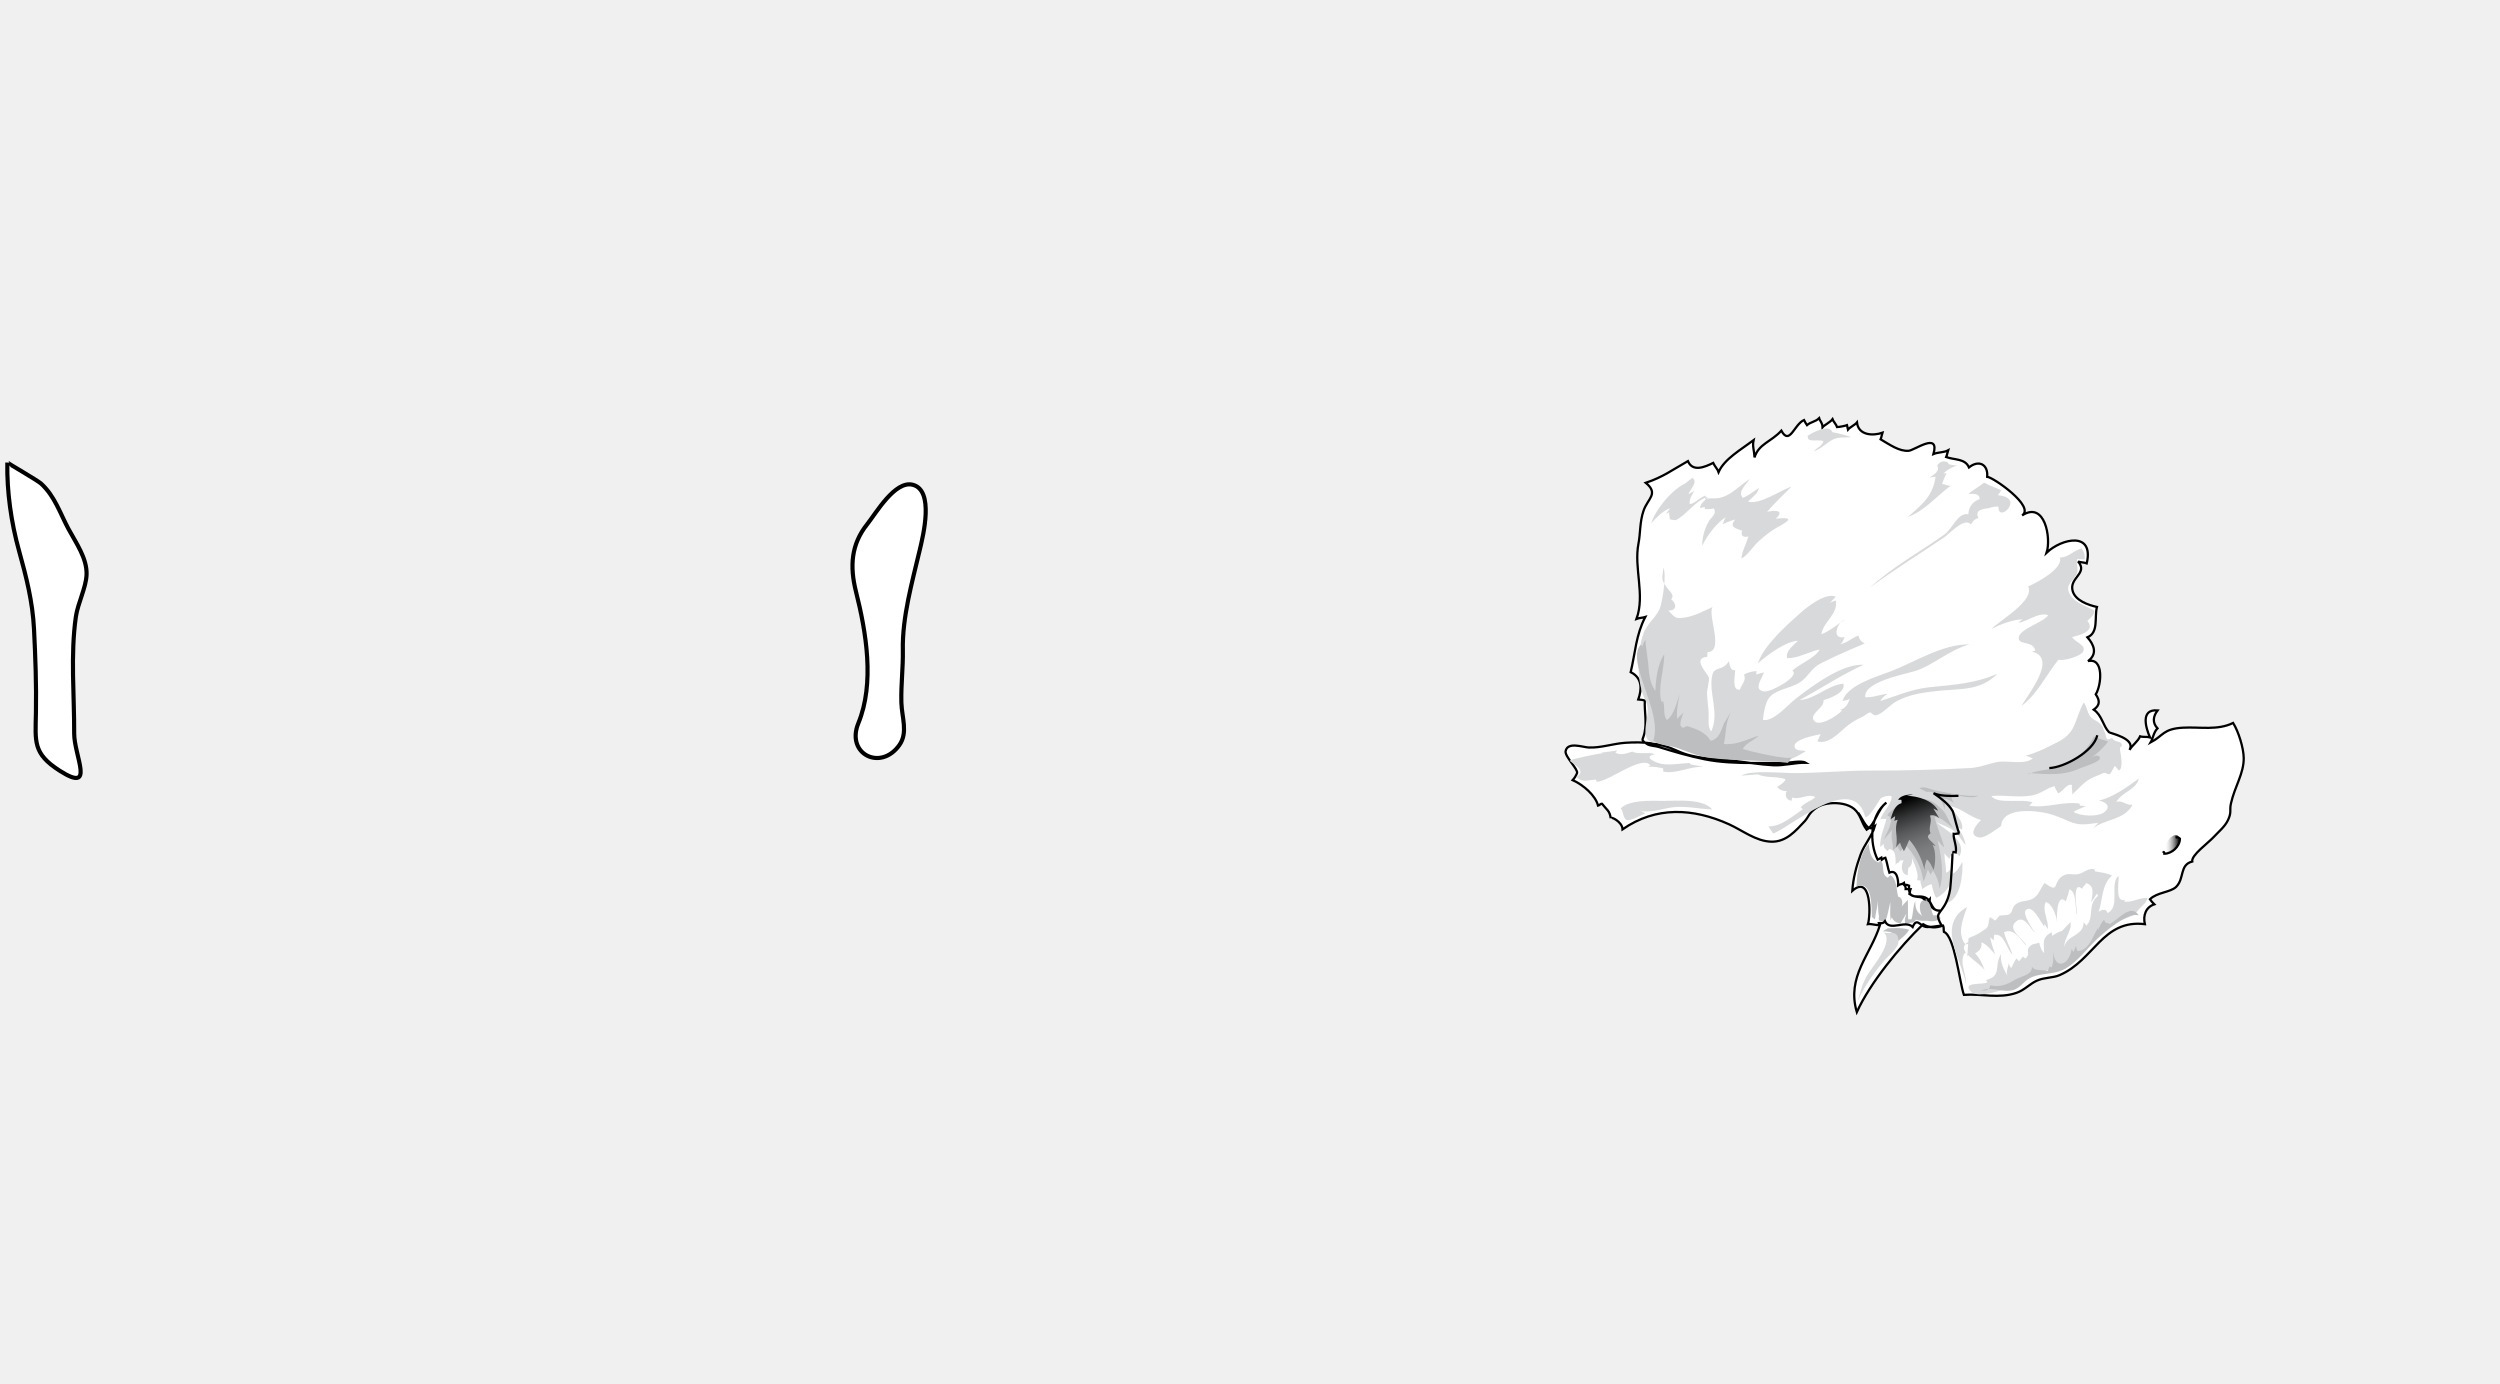
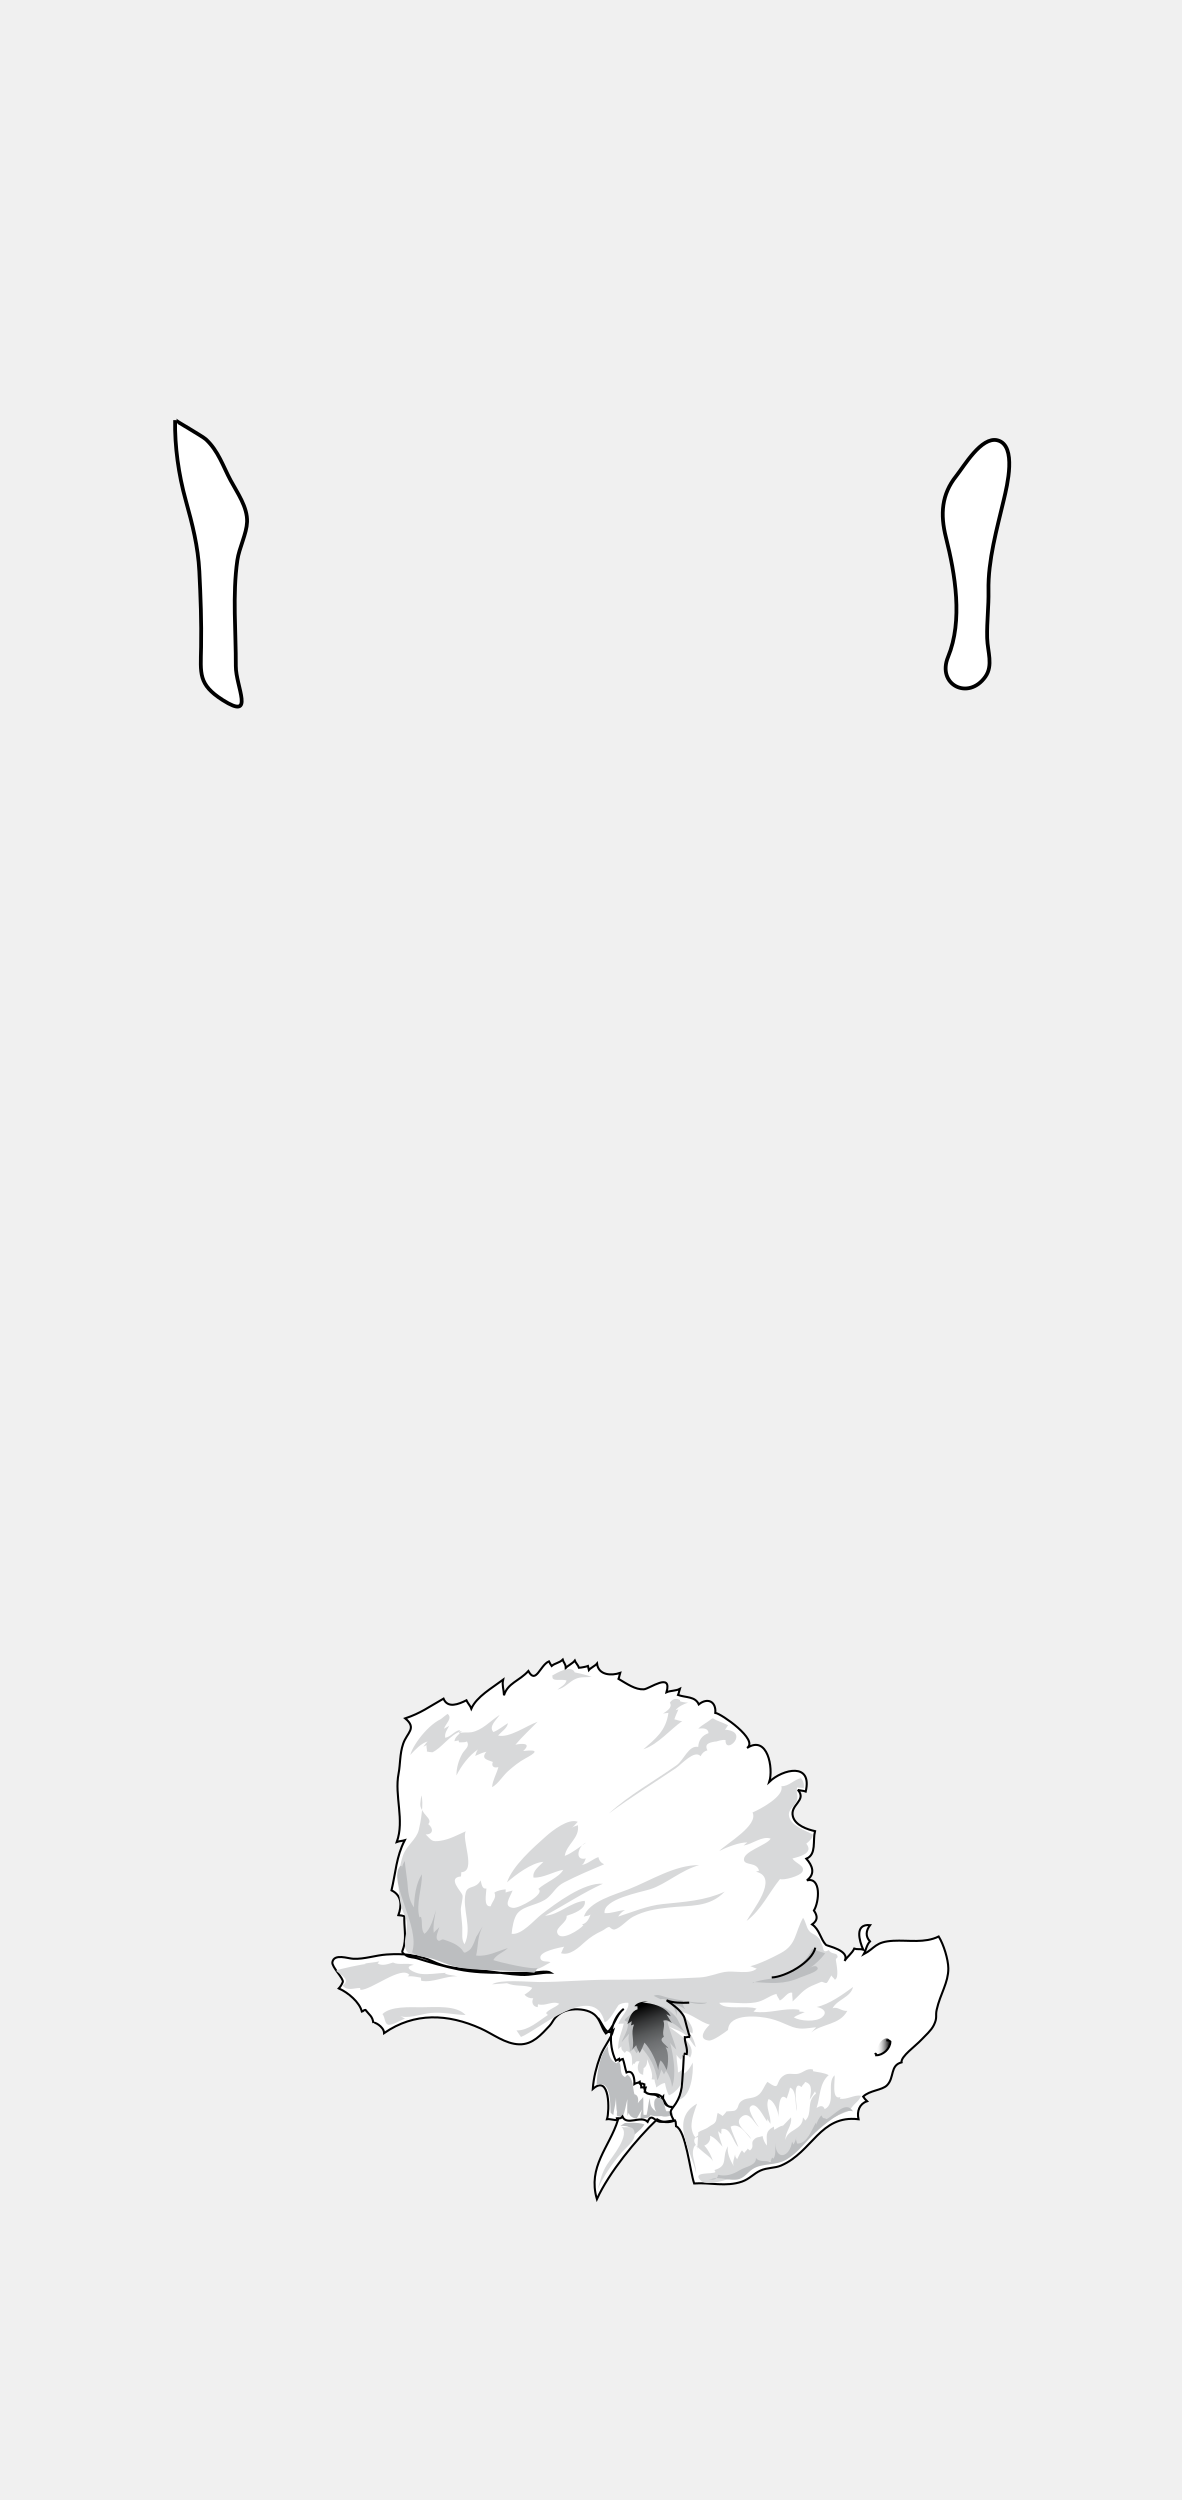
- <svg xmlns="http://www.w3.org/2000/svg" version="1.1" id="Layer_1" width="468.824" height="259.539" viewBox="0 0 468.824 259.539" overflow="visible" enable-background="new 0 0 536.764 308.853" xml:space="preserve">
+ <svg xmlns="http://www.w3.org/2000/svg" version="1.1" id="Layer_1" width="243.853" height="516.16" viewBox="0 0 243.853 516.16" overflow="visible" enable-background="new 0 0 536.764 308.853" xml:space="preserve">
  <defs id="defs285" />
-   <g id="g285" transform="translate(-41.87503,-17.41148)">
-     <g id="g33">
+   <g id="g285" transform="translate(-49.76388,-17.41148)">
+     <g id="g33" transform="translate(42.66786)">
      <path fill="#ffffff" stroke="#000000" stroke-width="0.78" d="m 49.579,108.1 c -0.65,-0.593 -6.332,-3.876 -6.33,-3.943 -0.1,5.438 0.728,11.264 2.186,16.508 1.381,4.967 2.557,9.574 2.817,14.706 0.265,5.271 0.456,10.446 0.362,15.656 -0.098,5.479 -0.615,7.683 4.469,10.926 6.787,4.329 2.683,-2.782 2.702,-7.019 0.035,-7.059 -0.712,-14.659 0.314,-21.847 0.365,-2.542 1.928,-5.5 2.01,-7.926 0.101,-3.067 -2.004,-5.978 -3.396,-8.564 -1.544,-2.866 -2.545,-6.13 -5.134,-8.497 z" id="path31" />
    </g>
-     <g id="g36">
+     <g id="g36" transform="translate(42.66786)">
      <path fill="#ffffff" stroke="#000000" stroke-width="0.78" d="m 210.905,148.938 c -0.071,-3.19 0.34,-6.378 0.279,-9.571 -0.125,-6.291 1.759,-12.81 3.186,-18.881 0.625,-2.657 2.738,-11.14 -1.33,-12.167 -3.342,-0.844 -6.907,5.358 -8.53,7.387 -3.007,3.766 -3.319,7.871 -2.106,12.685 1.897,7.527 3.534,17.123 0.436,24.646 -2.377,5.778 4.209,9.074 7.712,4.07 1.622,-2.315 0.45,-5.178 0.363,-7.855 -0.005,-0.105 -0.007,-0.209 -0.01,-0.314 z" id="path34" />
    </g>
-     <linearGradient id="XMLID_12_" gradientUnits="userSpaceOnUse" x1="129.352" y1="200.709" x2="129.027" y2="171.146">
+     <linearGradient id="XMLID_12_" gradientUnits="userSpaceOnUse" x1="129.352" y1="200.709" x2="129.027" y2="171.146" gradientTransform="translate(42.66786)">
      <stop offset="0" style="stop-color:#FFFFFF" id="stop37" />
      <stop offset="0.348" style="stop-color:#BCBEC0" id="stop38" />
      <stop offset="0.447" style="stop-color:#B8BABC" id="stop39" />
      <stop offset="0.541" style="stop-color:#ADAFB1" id="stop40" />
      <stop offset="0.634" style="stop-color:#9A9C9D" id="stop41" />
      <stop offset="0.726" style="stop-color:#7F8182" id="stop42" />
      <stop offset="0.817" style="stop-color:#5D5E5F" id="stop43" />
      <stop offset="0.908" style="stop-color:#333334" id="stop44" />
      <stop offset="0.997" style="stop-color:#020202" id="stop45" />
      <stop offset="1" style="stop-color:#000000" id="stop46" />
    </linearGradient>
-     <linearGradient id="XMLID_15_" gradientUnits="userSpaceOnUse" x1="166.722" y1="106.349" x2="167.595" y2="109.184">
+     <linearGradient id="XMLID_15_" gradientUnits="userSpaceOnUse" x1="166.722" y1="106.349" x2="167.595" y2="109.184" gradientTransform="translate(42.66786)">
      <stop offset="0" style="stop-color:#F4D58D" id="stop77" />
      <stop offset="0.107" style="stop-color:#EFD18A" id="stop78" />
      <stop offset="0.234" style="stop-color:#E1C482" id="stop79" />
      <stop offset="0.371" style="stop-color:#C9AF74" id="stop80" />
      <stop offset="0.515" style="stop-color:#A79261" id="stop81" />
      <stop offset="0.664" style="stop-color:#7D6D48" id="stop82" />
      <stop offset="0.818" style="stop-color:#483F2A" id="stop83" />
      <stop offset="0.973" style="stop-color:#0B0A07" id="stop84" />
      <stop offset="1" style="stop-color:#000000" id="stop85" />
    </linearGradient>
-     <g id="g268">
+     <g id="g268" transform="translate(-217.0821,264.2413)">
      <path fill="#ffffff" stroke="#000000" stroke-width="0.426" d="m 390.328,169.818 c 0.992,1.313 1.715,3.83 3.125,2.589 -0.456,1.669 -1.948,3.342 -2.651,5.238 -0.852,2.292 -1.388,4.457 -1.57,6.828 3.595,-3.188 3.465,4.579 2.935,6.235 0.653,-0.097 1.604,0.269 2.257,0.179 -1.733,5.594 -6.309,9.627 -4.341,16.326 2.488,-5.475 8.081,-12.313 12.436,-16.48 1.098,0.696 2.451,0.771 3.716,0.234 0.198,0.274 0.115,0.849 0.176,1.189 2.027,0.791 2.903,9.325 3.751,11.817 3.292,-0.231 6.601,0.761 9.88,-0.38 1.52,-0.527 2.404,-1.638 3.789,-2.271 1.426,-0.652 2.961,-0.479 4.271,-1.041 6.506,-2.791 8.047,-10.511 15.996,-9.563 -0.369,-1.628 0.173,-3.195 1.773,-3.715 -0.353,-0.346 -0.542,-0.565 -0.814,-0.957 1.298,-1.296 3.896,-1.3 4.92,-2.331 1.582,-1.598 0.59,-4.115 3.009,-4.743 -0.203,-1.201 2.925,-3.403 4.067,-4.641 0.858,-0.928 2.024,-1.872 2.604,-3.062 0.767,-1.573 0.29,-1.855 0.581,-3.163 0.73,-3.268 2.43,-5.603 2.401,-8.541 -0.018,-1.842 -0.951,-4.912 -1.988,-6.579 -2.9,1.438 -6.222,0.718 -9.383,0.887 -3.769,0.201 -3.68,1.501 -6.081,2.766 0.424,-0.724 0.547,-1.898 1.278,-2.638 -0.974,-1.057 -0.848,-2.22 0.023,-3.368 -3.301,-0.288 -2.186,3.336 -1.433,5.05 -0.51,-0.152 -1.289,0.006 -1.844,-0.19 -0.439,0.989 -1.459,1.649 -1.993,2.554 1.274,-2.159 -3.643,-3.119 -3.839,-3.325 -1.149,-1.209 -1.317,-3.181 -2.862,-4.227 1.205,-0.863 1.149,-1.731 0.374,-2.869 1.102,-1.792 1.545,-6.952 -1.455,-6.233 1.831,-1.357 1.133,-3.063 -0.105,-4.466 2.148,-0.898 1.273,-3.735 1.785,-5.69 -1.668,-0.377 -4.072,-1.206 -4.565,-3.029 -0.671,-2.479 2.977,-3.289 1.017,-5.501 0.328,0.148 1.279,0.188 1.633,0.342 1.404,-6.048 -4.693,-4.671 -7.523,-1.999 0.879,-2.764 -0.337,-9.761 -4.603,-6.981 2.512,-1.637 -5.357,-7.126 -6.543,-7.248 0.197,-2.35 -1.585,-3.228 -3.414,-1.757 -0.744,-1.689 -2.643,-1.359 -4.28,-1.941 0.198,-0.423 0.222,-0.873 0.355,-1.255 -0.821,0.435 -1.861,0.319 -2.734,0.688 1.186,-4.235 -3.55,-0.68 -4.673,-0.605 -1.745,0.116 -3.444,-1.098 -5.24,-2.154 0.178,-0.415 0.209,-0.864 0.33,-1.228 -1.725,0.589 -4.471,0.539 -4.769,-1.928 -0.32,0.414 -1.37,0.932 -1.681,1.326 -0.065,-0.273 -0.128,-0.546 -0.188,-0.821 -0.302,0.122 -1.428,0.342 -1.847,0.36 -0.139,-0.452 -0.768,-1.159 -0.875,-1.468 -0.378,0.517 -1.563,1.121 -1.859,1.49 -0.008,-0.823 -0.496,-1.153 -0.639,-1.693 -0.69,0.679 -1.604,0.707 -2.281,1.303 -0.225,-0.329 -0.323,-0.507 -0.555,-0.961 -1.862,0.824 -2.688,4.854 -4.25,2 -1.879,2.071 -4.271,2.481 -5.03,5.016 -0.056,-1.346 -0.437,-2.052 -0.179,-3.228 -2.278,1.707 -5.472,3.505 -6.555,5.962 -0.138,-0.43 -0.793,-1.181 -1.027,-1.703 -1.61,0.806 -3.86,1.734 -4.731,-0.344 -3.08,1.744 -4.634,2.97 -7.904,4.074 2.484,2.059 0.377,2.918 -0.416,5.226 -0.73,2.127 -0.582,4.277 -0.949,6.143 -0.905,4.603 1.273,9.637 -0.375,14.151 0.543,-0.21 1.147,-0.198 1.645,-0.355 -1.762,3.399 -1.858,6.661 -2.734,10.339 2.225,1.082 2.084,3.266 1.421,5.127 0.426,0.044 0.815,0.069 1.224,0.2 -0.081,2.176 0.389,3.963 -0.047,6.047 -0.311,1.491 -0.847,1.218 0.471,2.107 0.552,0.373 1.503,0.338 2.138,0.537 2.909,0.908 5.694,1.728 8.64,2.319 3.004,0.604 6.108,0.704 9.229,0.704 1.83,0 3.659,-0.003 5.489,0 1.112,0.001 3.439,-0.54 4.253,-0.053 -2.054,-0.028 -3.996,0.573 -6.076,0.473 -2.429,-0.116 -4.928,-0.548 -7.347,-0.836 -3.656,-0.436 -7.273,-0.277 -10.695,-1.886 -3.044,-1.431 -6.188,-1.728 -9.703,-1.491 -2.295,0.155 -4.576,0.98 -6.858,0.885 -1.123,-0.046 -3.979,-1.141 -4.345,0.686 -0.193,0.976 2.41,3.44 2.146,4.113 -0.187,0.474 -0.464,0.942 -0.822,1.316 1.985,0.882 4.302,2.883 4.766,4.795 0.341,-0.075 0.384,-0.378 0.736,-0.362 0.831,1.092 1.466,1.292 1.632,2.726 -0.05,-0.429 2.189,0.653 2.221,2.071 6.277,-4.347 13.176,-4 19.939,-0.96 2.542,1.143 5.062,3.198 7.958,3.275 2.799,0.075 4.541,-2.011 6.295,-3.868 0.444,-0.47 0.716,-1.164 1.174,-1.644 1.028,-1.081 2.038,-1.521 3.491,-1.674 1.473,-0.155 3.404,0.057 4.584,1.056 1.218,1.029 1.356,2.605 2.335,3.889 1.69,-1.053 2.008,-3.817 3.704,-5.086 -3.036,2.414 -3.287,7.359 -1.633,10.713 0.108,-0.039 0.598,-0.302 0.677,-0.356 0.016,0.123 0.042,0.243 0.081,0.36 0.272,-0.199 0.365,-0.3 0.686,-0.377 0.332,0.878 0.438,1.883 0.746,2.794 1.41,-0.652 1.696,1.31 1.64,2.371 0.288,-0.195 0.804,-0.205 1.087,-0.413 0.044,0.346 0.377,0.626 0.333,1.111 0.262,-0.022 0.618,0.1 0.88,0.071 -0.077,0.185 -0.07,0.626 -0.17,0.862 1.729,1.126 2.22,-0.144 3.211,1.669 0.139,-0.213 0.397,-0.395 0.558,-0.597 -0.104,1.166 0.813,2.152 2.028,2.04 -1.641,0.218 -1.503,-1.587 -2.562,-2.3 -1.444,-0.973 -3.516,0.774 -3.313,-2.379 -0.587,-0.265 -1.015,-0.152 -1.142,-0.042" id="path232" />
      <path fill="#d8d9da" d="m 341.187,163.619 c -1.328,-0.018 -2.666,0.734 -3.645,-0.554 2.249,-1.18 -1.494,-2.81 -1.26,-3.03 0.344,-0.325 5.996,-1.426 6.1,-1.373 -0.119,-0.061 -0.242,-0.081 -0.371,-0.06 1.043,-0.2 2.12,-0.25 3.154,-0.478 -0.097,0.141 -0.275,0.317 -0.359,0.431 0.979,0.592 2.185,0.119 3.179,-0.201 1.187,0.623 2.937,-0.008 4.292,0.492 -2.565,0.456 0.212,1.684 1.309,1.839 1.748,0.247 3.54,-0.146 5.303,-0.195 -0.092,0.03 -0.134,0.094 -0.127,0.191 0.828,0.317 1.688,0.278 2.509,0.543 -2.486,-0.142 -5.05,1.383 -7.467,0.899 -0.026,-0.217 -0.04,-0.421 -0.058,-0.641 -0.902,-0.143 -1.793,-0.38 -2.734,-0.259 0.08,-0.122 0.26,-0.194 0.355,-0.308 -1.613,-2.012 -7.855,3.157 -10.1,3.095 -0.027,-0.131 -0.055,-0.261 -0.08,-0.391 z" id="path233" />
      <path fill="#d8d9da" d="m 349.271,169.257 c 1.268,0.937 4.756,-0.309 6.426,-0.473 2.541,-0.25 4.84,0.354 7.283,0.419 -1.916,-2.091 -6.334,-1.602 -9.205,-1.602 -2.243,0 -6.268,-0.274 -7.97,1.408 0.577,0.672 0.411,1.851 1.101,2.165 0.706,0.32 2.781,-0.994 3.55,-1.208" id="path234" />
      <path fill="#d8d9da" d="m 371.517,162.632 c 1.73,0.755 3.595,0.283 5.216,0.928 -0.308,0.643 -0.984,1.016 -1.589,1.437 0.452,0.542 1.083,0.797 1.797,0.745 -0.447,0.86 -0.033,1.77 0.931,1.829 0.032,-0.205 0.007,-0.395 0.053,-0.593 1.622,0.472 2.965,-0.815 4.389,-0.094 -0.817,0.81 -2.024,1.016 -2.738,1.91 0.097,0.103 0.251,0.259 0.387,0.403 -1.932,1.23 -4.016,3.237 -6.473,3.183 0.294,0.451 0.604,0.866 0.916,1.349 3.361,-1.248 15.115,-11.649 17.268,-3.089 0.854,0.094 2.5,-3.045 2.851,-3.461 0.245,-0.273 1.284,-0.635 2.043,-0.49 0.306,1.23 -1.688,3.042 -2.07,4.372 0.395,-0.15 0.779,-0.02 1.129,-0.112 -0.379,1.822 -1.205,3.098 -1.164,5.324 0.179,-0.25 0.511,-0.425 0.674,-0.603 -0.054,0.826 0.286,0.894 0.705,1.366 0.13,-0.118 0.199,-0.298 0.335,-0.408 1.424,0.257 1.122,1.924 1.189,3.028 0.005,-0.008 0.191,-0.354 0.243,-0.43 0.093,-0.014 0.152,0.023 0.179,0.113 0.445,-0.619 0.294,-0.606 1.1,-0.587 -0.622,0.985 -0.509,2.617 0.756,2.782 -0.065,-0.402 0.125,-0.951 0.076,-1.354 0.611,-0.337 0.787,-1.019 0.717,-1.838 0.412,1.008 1.414,3.196 0.924,4.118 0.212,0.013 0.437,0.072 0.652,0.077 -0.054,0.552 0.32,1.123 0.319,1.625 0.539,-0.373 1.146,-0.865 1.803,-0.928 0.148,0.896 0.413,1.808 0.813,2.549 1.157,-0.416 2.425,-1.788 2.726,-2.985 0.233,1.594 -0.388,2.532 -0.863,3.938 2.721,-0.474 3.214,-5.401 3.063,-7.714 -0.464,0.872 -0.999,1.82 -1.862,2.288 0.029,-0.491 -0.137,-1.096 -0.096,-1.578 -0.163,0.651 -0.559,1.199 -1.094,1.322 0.016,-1.234 -0.324,-2.44 -0.295,-3.683 0.18,0.481 0.711,0.806 0.911,1.092 0.2,-0.542 0.537,-1.017 0.566,-1.623 0.329,0.334 1.063,0.794 1.333,1.149 1.513,-2.875 -2.708,-4.971 -4.366,-6.393 1.324,0.625 2.544,0.922 3.656,1.916 0.768,0.687 1.157,1.725 1.898,2.343 -0.336,-1.372 -0.898,-2.791 -2.069,-3.673 0.317,0.311 1,0.556 1.347,0.833 0.427,-1.633 -1.472,-3.163 -2.292,-4.436 2.085,0.31 3.809,2.061 5.878,2.62 -0.966,0.879 -2.595,3 -0.207,3.27 0.908,0.104 3.336,-1.701 3.972,-2.18 0.205,-3.59 6.51,-2.891 8.795,-2.32 1.304,0.325 2.478,0.833 3.781,1.407 2.237,0.985 3.347,0.581 5.603,0.342 -0.095,0.101 -0.238,0.322 -0.188,0.236 -0.288,0.275 -0.523,0.588 -0.817,0.871 2.204,-1.898 5.84,-1.496 7.46,-4.483 -1.248,0.117 -2,-0.967 -3.04,-0.533 0.92,-1.808 3.761,-2.266 4.221,-4.4 -2.063,1.514 -4.974,3.621 -7.505,4.123 1.504,0.314 2.263,1.169 1.099,2.135 -1.213,1.009 -4.548,0.823 -5.817,0.007 0.654,-0.487 1.493,-0.697 2.245,-1.083 -0.326,-0.061 -0.754,-0.097 -1.085,-0.088 -0.023,-0.129 -0.039,-0.26 -0.046,-0.391 -3.175,-0.492 -6.136,0.918 -9.445,0.391 0.157,-0.117 0.359,-0.444 0.638,-0.609 -1.93,-0.782 -6.652,0.42 -7.731,-1.204 2.471,-0.248 4.947,0.342 7.504,-0.093 1.842,-0.313 2.727,-1.354 4.339,-1.764 0.046,0.443 0.541,1.012 0.681,1.371 0.937,-0.406 1.623,-1.889 2.567,-1.595 -0.059,0.564 0.126,1.233 0.077,1.79 1.361,-1.208 2.13,-2.42 3.993,-3.24 0.604,-0.265 1.25,-0.546 1.869,-0.788 0.375,-0.146 0.762,0.365 1.214,0.177 0.133,-0.055 0.768,-1.331 0.929,-1.526 0.138,0.297 0.561,0.58 0.716,0.89 0.926,-0.387 0.357,-3.04 0.213,-4.042 -0.086,-0.6 0.684,-0.323 0.207,-1.112 -0.195,-0.323 -1.301,-0.191 -1.657,-0.959 -1.352,0.716 -1.01,-0.25 -1.373,-0.982 -0.582,-1.177 -0.193,-1.082 -1.13,-1.894 -0.562,-0.487 -1.116,-0.47 -1.657,-1.222 -0.507,-0.707 -0.623,-1.826 -1.166,-2.57 -1.731,3.116 -1.312,5.533 -4.624,7.295 -1.956,1.042 -4.114,2.11 -6.271,2.704 0.438,0.079 0.875,0.394 1.34,0.473 -1.416,1.323 -4.743,0.37 -6.617,0.705 -1.737,0.311 -3.322,1.04 -5.137,1.135 -6.151,0.325 -12.479,0.492 -18.669,0.475 -4.856,-0.015 -9.645,0.471 -14.52,0.473 -2.176,0 -8.016,-0.622 -9.703,0.473" id="path235" />
      <path fill="#d8d9da" d="m 380.494,158.308 c -0.558,-0.317 -1.893,0.108 -2.083,-0.877 -0.268,-1.383 3.963,-2.15 4.924,-2.342 -0.216,0.235 -0.485,1.082 -0.664,1.347 1.847,0.588 3.729,-1.23 4.927,-2.312 1.086,-0.98 2.212,-1.692 3.55,-2.307 0.546,-0.252 0.886,-0.683 1.443,-0.815 0.129,-0.031 0.625,0.677 1.172,0.532 1.233,-0.326 2.579,-1.993 3.786,-2.627 2.384,-1.25 4.675,-1.587 7.328,-1.893 4.389,-0.505 8.368,0.079 11.588,-3.283 -4.075,1.872 -8.372,2.104 -12.764,2.558 -3.241,0.336 -6.156,1.606 -9.21,2.586 0.247,-0.531 0.861,-1.061 1.398,-1.346 -1.374,0.079 -2.813,0.748 -4.226,0.63 -0.341,-2.922 7.4,-4.286 9.432,-4.932 3.255,-1.035 6.314,-3.92 10.114,-4.981 -5.065,-0.038 -9.942,3.16 -14.6,4.997 -2.774,1.095 -8.204,2.512 -9.218,5.632 0.46,-0.158 0.921,-0.102 1.382,-0.423 -0.328,0.877 -0.753,1.84 -1.807,2.052 0.125,0.02 0.236,0.073 0.33,0.16 -0.674,0.857 -4.792,3.573 -5.403,1.561 -0.35,-1.156 2.153,-2.156 1.941,-3.503 1.231,-0.396 4.167,-1.372 3.741,-3.097 -2.895,0.219 -5.328,2.934 -8.198,3.066 3.893,-2.13 8.146,-4.904 11.96,-6.604 -3.981,-0.277 -9.696,4.023 -12.725,6.359 -1.469,1.132 -4.045,4.283 -6.125,3.987 0.073,-1.165 0.438,-3.32 1.211,-4.245 1.422,-1.7 4.538,-1.668 6.31,-3.268 1.313,-1.186 1.666,-2.259 3.341,-3.118 2.655,-1.362 5.477,-2.567 8.232,-3.727 -0.647,-0.272 -1.063,-0.794 -1.182,-1.485 -1.216,0.417 -2.153,1.41 -3.447,1.636 0.599,-0.366 0.594,-0.932 0.861,-1.352 -2.559,0.586 -1.475,-2.782 0.029,-3.266 -1.336,0.874 -2.936,2.212 -4.398,2.737 0.363,-2.414 3.151,-3.682 2.706,-6.345 -0.417,0.201 -0.944,0.271 -1.324,0.607 0.488,-0.345 0.885,-0.883 1.307,-1.3 -1.909,-0.809 -5.293,1.861 -6.572,3 -2.645,2.354 -6.915,6.124 -8.034,9.5 1.724,-1.508 5.056,-4.063 7.511,-4.241 -0.847,0.944 -2.31,1.829 -2.042,3.257 1.987,0.122 4.161,-1.253 6.129,-1.608 -0.775,1.545 -3.778,2.67 -5.142,3.964 1.592,0.96 -3.934,4.041 -5.194,3.902 -2.133,-0.233 -0.716,-2.047 -0.109,-3.598 -0.317,0.168 -1.09,0.23 -1.442,0.436 0.019,-0.168 -0.01,-0.436 0.013,-0.664 -0.797,0.076 -1.643,0.218 -2.329,0.677 0.519,1.07 -0.452,1.779 -0.759,2.807 -1.567,0.232 -0.918,-2.579 -0.889,-3.662 -0.881,0.192 -0.98,-0.831 -1.195,-1.673 -1.07,1.907 -2.683,0.89 -3.085,2.568 -0.805,3.35 1.444,7.152 -0.238,10.624 -0.674,-0.979 -0.412,-2.168 -0.463,-3.451 -0.047,-1.231 -0.254,-2.434 -0.305,-3.665 -0.029,-0.738 0.521,-2.471 0.334,-3.046 -0.242,-0.756 -3.214,-3.597 -0.307,-3.845 0.018,-0.276 0.082,-0.603 0.071,-0.877 3.204,-0.107 -0.052,-6.938 0.94,-8.458 -1.707,0.754 -3.322,1.686 -5.236,1.968 -1.847,0.274 -1.768,-0.046 -3.057,-1.307 1.649,0.025 1.607,-1.296 0.536,-2.125 0.723,-0.788 -0.261,-1.427 -0.799,-2.175 -1.222,-1.702 -0.822,-1.74 -0.646,-3.766 0.576,1.491 -0.104,5.488 -0.512,7.134 -0.502,2.022 -2.506,3.135 -3.264,5.274 -1.25,3.534 -1.27,9.22 0.365,12.412 1.088,2.126 -0.133,4.024 0.047,6.166 0.2,2.373 1.918,1.702 4.016,2.105 2.08,0.399 4.035,1.542 6.152,1.905 2.27,0.388 4.613,0.2 6.881,0.256 2.369,0.061 4.707,0.456 7.062,0.697 2.971,0.302 3.485,-0.051 5.923,-1.49 z" id="path236" />
      <path fill="#d8d9da" d="m 432.334,120.271 c -1.531,0.24 -2.524,1.73 -4.171,1.687 0.688,2.036 -4.282,4.716 -5.946,5.424 1.294,2.64 -5.301,6.368 -6.886,7.962 1.549,-0.778 4.111,-1.815 5.818,-1.777 -0.297,0.183 -0.542,0.461 -0.782,0.641 1.806,-0.263 3.835,-2.058 5.595,-1.429 -0.78,1.378 -5.919,2.687 -5.496,4.494 0.257,1.096 2.645,0.307 3.095,2.131 -0.218,0.055 -0.437,0.153 -0.627,0.207 4.967,1.19 -0.938,8.216 -1.943,10.172 3.06,-2.335 4.588,-5.804 6.907,-8.663 0.673,0.33 4.117,-0.572 4.613,-1.503 0.673,-1.264 -1.432,-1.69 -2.051,-2.74 1.443,-0.37 4.467,-1.077 2.855,-3.057 0.654,-0.56 1.339,-1.085 1.344,-1.912 -1.591,-0.846 -4.807,-1.822 -4.945,-4.075 -0.063,-1.032 1.133,-1.737 1.502,-2.532 0.623,-1.338 -0.101,-1.694 0.208,-3.099 0.307,0.122 1.034,0.021 1.348,0.17 0.188,-0.905 -0.152,-1.903 -0.911,-2.335" id="path237" />
      <path fill="#d8d9da" d="m 407.25,104.18 c -0.883,-0.5 -1.622,-0.209 -2.095,0.533 0.615,1.059 -0.722,1.744 -1.436,2.264 0.265,-0.103 0.846,-0.088 1.133,-0.164 -0.512,3.688 -2.605,5.282 -5.178,7.523 3.028,-1.007 5.555,-4.08 8.036,-5.844 -0.553,0.065 -1.111,-0.266 -1.631,-0.337 0.205,-0.695 0.546,-1.352 0.837,-2.054 -0.148,0.049 -0.471,0.122 -0.589,0.165 0.581,-0.776 1.754,-1.312 2.582,-1.562 -0.576,0.01 -1.535,-0.2 -1.66,-0.288" id="path238" />
      <path fill="#d8d9da" d="m 413.875,107.967 c -0.892,0.761 -2.07,1.31 -2.854,2.099 0.937,-0.099 2.051,-0.146 2.113,0.936 -1.328,0.459 -2.067,1.46 -2.134,2.845 -1.978,-0.398 -2.958,2.71 -4.461,3.78 -4.441,3.16 -9.845,6.155 -13.938,9.935 4.476,-3.322 9.242,-6.256 13.858,-9.377 1.061,-0.717 3.81,-3.855 5.036,-2.415 0.287,-0.627 0.767,-1.068 1.409,-1.218 -0.771,-1.505 0.688,-1.633 1.854,-1.872 -0.118,0.054 -0.235,0.105 -0.354,0.157 0.776,-0.24 1.464,-0.51 2.243,-0.409 -0.122,3.269 5.175,-1.769 -0.13,-2.143 0.189,-0.135 0.52,-0.793 0.656,-0.911 -0.957,-0.511 -2.283,-0.867 -3.063,-1.408" id="path239" />
      <path fill="#d8d9da" d="m 381.928,99.447 c -0.315,-0.179 -0.649,-0.252 -1.002,-0.22 -0.274,1.286 1.949,0.497 2.893,0.913 -0.261,0.945 -1.254,1.3 -1.888,1.879 1.542,-0.338 2.44,-1.649 3.79,-2.234 1.067,-0.462 2.154,-0.283 3.292,-0.392 -0.907,-0.352 -2.378,-0.721 -3.509,-0.939 -0.641,-1.643 -3.76,0.082 -4.759,0.756" id="path240" />
      <path fill="#d8d9da" d="m 358.975,107.729 c -2.921,0.517 -6.75,5.3 -7.429,7.783 1.016,-1.066 2.185,-2.388 3.592,-2.798 -0.334,0.308 -0.607,0.801 -0.879,1.085 0.205,-0.119 0.442,-0.217 0.657,-0.321 -0.089,0.365 0.14,0.941 0.071,1.313 0.236,0.077 0.881,0.178 1.118,0.156 -0.046,-0.01 -0.085,0.01 -0.114,0.063 2.008,-0.805 3.756,-3.783 6.217,-4.462 -0.57,0.726 -1.455,1.245 -1.533,2.127 0.244,-0.051 0.623,-0.113 0.863,-0.172 0.029,0.13 0.055,0.261 0.074,0.392 0.563,-0.037 1.1,0.089 1.637,-0.177 0.663,1.081 -0.467,1.629 -0.975,2.549 -0.744,1.346 -1.203,2.933 -1.186,4.48 0.983,-1.998 2.599,-4.143 4.444,-5.388 -0.343,0.422 -0.39,0.935 -0.588,1.351 0.759,-0.326 1.516,-0.703 2.315,-0.867 -1.188,1.511 0.214,1.649 1.34,2.105 -0.373,0.905 0.223,1.323 1.146,1.065 -0.36,1.376 -1.205,2.727 -1.305,4.136 1.177,-0.568 2.243,-2.37 3.306,-3.303 1.094,-0.96 2.27,-1.93 3.541,-2.609 2.044,-1.093 3.207,-1.968 -0.423,-1.545 1.882,-1.719 -0.324,-1.589 -1.603,-1.296 1.394,-1.669 3.072,-3.182 4.581,-4.746 -2.318,0.829 -5.857,3.415 -8.16,2.84 0.723,-0.831 1.899,-1.506 2.035,-2.556 -0.948,0.58 -1.906,1.407 -2.999,1.841 -1.086,-1.154 0.677,-2.544 1.301,-3.555 -2.012,1.314 -3.614,3.205 -5.847,3.593 -0.769,0.133 -1.699,-0.069 -2.568,0.201 0.072,-0.208 0.109,-0.448 0.184,-0.658 -1.197,0.237 -1.802,1.369 -3.017,1.609 -0.202,-0.988 0.473,-1.78 0.839,-2.513 -0.307,0.251 -0.803,0.439 -1.097,0.642 0.294,-1.018 1.869,-2.177 0.74,-3.072 -0.833,0.593 -1.589,1.282 -2.411,1.891" id="path241" />
      <path fill="#d8d9da" d="m 410.8,196.944 c -0.113,-1.704 -0.84,-0.577 -0.899,0.521 -0.072,1.354 0.708,2.939 0.668,4.383 -0.908,-4.514 -5.644,-11.082 0.199,-14.352 -0.509,1.443 -1.138,3.091 -1.159,4.636 -0.012,0.908 0.727,3.564 1.772,1.73 -3.699,1.671 2.252,4.146 2.708,5.63 -0.357,-1.162 -0.964,-2.424 -1.833,-3.322 0.756,-0.33 1.377,-0.996 1.183,-2.049 1.063,0.404 1.847,1.446 2.589,2.277 -0.34,-1.037 -0.767,-2.195 -0.932,-3.223 0.119,0.139 0.492,0.396 0.685,0.607 -0.084,-0.341 0.071,-0.743 0.025,-1.063 1.965,-0.396 2.389,2.805 3.478,3.725 -0.445,-1.386 -1.278,-2.83 -1.585,-4.192 1.771,-0.973 3.216,1.494 4.193,2.548 -0.309,-1.207 -3.981,-3.134 -1.822,-4.677 1.545,-1.104 2.563,1.551 3.472,2.234 -0.43,-0.545 -2.391,-3.487 -1.819,-4.187 1.228,-1.504 2.978,2.471 3.53,3.017 0.007,-0.205 -0.003,-0.367 0.036,-0.564 0.165,0.377 0.423,0.671 0.609,1.037 0.192,-1.734 -1.111,-3.419 -0.392,-5.099 1.143,0.263 2.007,2.459 2.096,3.684 0.004,-0.895 -0.077,-5.514 1.669,-3.796 0.228,-0.691 0.551,-1.549 0.68,-2.265 1.468,0.513 0.975,3.577 1.45,4.883 0.039,-0.842 -1.08,-6.7 0.934,-4.985 0.134,-0.418 0.604,-0.678 0.757,-1.063 1.734,0.491 1.117,2.307 0.931,3.635 0.387,-0.552 0.76,-1.128 1.098,-1.7 0.035,0.148 0.112,0.324 0.202,0.449 -2.124,1.701 -0.611,4.118 -2.226,5.595 -0.136,-0.32 -0.345,-0.447 -0.478,-0.655 0.01,2.68 -3.242,2.385 -3.603,4.637 -0.089,-1.694 1.438,-2.93 1.141,-4.643 -0.643,0.609 -1.338,1.438 -2.008,2.088 0.051,-0.064 0.302,-0.313 0.382,-0.422 -0.664,0.136 -1.3,0.578 -1.84,0.9 -0.025,-0.223 -0.064,-0.45 -0.071,-0.674 -1.979,1.067 -1.394,2.033 -1.425,3.932 -0.488,-0.55 -0.771,-1.241 -0.895,-1.974 -0.897,0.344 -1.196,0.057 -1.909,0.864 -0.577,0.655 0.292,1.346 -0.706,2.113 -0.204,-0.111 -0.254,-0.223 -0.472,-0.382 -0.127,0.301 -0.566,0.661 -0.717,0.905 -0.105,-0.155 -0.364,-0.384 -0.462,-0.542 -0.428,0.511 -0.65,1.209 -1.004,1.845 -0.187,-0.439 -0.411,-0.328 -0.416,-1.028 -0.173,0.88 -0.593,1.634 -0.278,2.452 -0.716,-1.235 -1.443,-2.698 -1.195,-4.119 -1.396,2.324 0.214,4.042 -2.774,4.902 0.04,0.224 0.139,0.221 0.197,0.413 -0.526,0.559 -5.044,-0.195 -3.018,1.793 1.124,1.105 4.618,-0.007 5.868,-0.36 2.002,-0.567 3.366,-1.926 5.225,-2.733 1.46,-0.634 2.981,-0.75 4.489,-1.289 3.628,-1.297 6.273,-4.038 8.979,-6.625 1.768,-1.692 2.874,-2.133 5.053,-3.03 1.443,-0.595 0.717,-0.155 1.825,-1.438 0.633,-0.735 1.279,-1.061 1.632,-2.069 -1.304,-0.261 -2.896,0.862 -4.379,0.627 0.065,-0.104 0.104,-0.215 0.115,-0.335 -1.911,0.653 -1.05,-3.521 -1.197,-4.516 -1.751,1.606 0.422,5.831 -2.048,7.002 -0.274,-0.852 -0.969,-0.722 -1.674,-0.236 0.759,-2.136 0.521,-5.104 2.508,-6.79 -0.938,-0.499 -2.169,-0.604 -3.201,-0.798 -0.025,-0.131 -0.053,-0.263 -0.08,-0.394 -1.317,-0.258 -1.939,0.676 -3.036,0.91 -0.977,0.209 -1.919,-0.263 -2.839,0.286 -2.171,1.296 -0.516,3.493 -3.497,1.386 -0.754,0.991 -0.909,1.84 -1.711,2.583 -1.019,0.947 -2.336,0.624 -3.323,1.173 -1.341,0.745 -0.682,1.56 -1.634,2.146 -0.264,0.162 -1.533,0.147 -1.863,0.221 0.261,-0.059 -0.8,1.002 -0.739,0.935 -0.242,-0.301 -0.806,-0.484 -0.975,-0.667 -0.238,0.479 -0.191,1.406 -0.458,1.826 -0.417,0.656 -0.698,0.535 -1.365,1.054 -0.733,0.568 -1.581,0.691 -2.196,1.139" id="path242" />
      <linearGradient id="XMLID_19_" gradientUnits="userSpaceOnUse" x1="447.858" y1="175.648" x2="450.571" y2="175.648">
        <stop offset="0" style="stop-color:#FFFFFF" id="stop242" />
        <stop offset="0.105" style="stop-color:#FAFAFA" id="stop243" />
        <stop offset="0.228" style="stop-color:#ECECEC" id="stop244" />
        <stop offset="0.362" style="stop-color:#D4D4D4" id="stop245" />
        <stop offset="0.502" style="stop-color:#B2B2B2" id="stop246" />
        <stop offset="0.647" style="stop-color:#888888" id="stop247" />
        <stop offset="0.798" style="stop-color:#535353" id="stop248" />
        <stop offset="0.949" style="stop-color:#161616" id="stop249" />
        <stop offset="1" style="stop-color:#000000" id="stop250" />
      </linearGradient>
      <path fill="url(#XMLID_19_)" d="m 448.428,177.271 c 2.388,0.348 3.061,-4.667 0.562,-2.877 -0.548,0.392 -1.893,2.683 -0.562,2.877 z" id="path250" style="fill:url(#XMLID_19_)" />
      <path fill="#bcbec0" d="m 377.904,159.372 c -0.346,0.737 -8.461,-1.191 -9.2,-1.516 0.593,-1.155 2.108,-1.579 3,-2.483 -2.075,0.622 -4.225,1.835 -6.562,1.543 0.487,-1.96 0.189,-3.74 1.333,-5.965 -0.485,0.688 -0.847,1.457 -1.325,2.134 0.002,0.003 -0.707,2.221 -1.377,2.695 -1.498,1.063 -0.918,0.375 -1.954,-0.498 -1.075,-0.905 -2.06,-1.22 -3.382,-1.662 -0.578,-0.194 -0.822,0.671 -1.324,0.003 -0.396,-0.526 0.311,-2.024 0.438,-2.571 -0.252,0.324 -0.91,0.803 -1.148,1.18 -0.188,-1.535 0.17,-3.203 0.466,-4.708 -0.512,1.519 -1.062,4.001 -2.405,4.914 -0.77,-0.946 -0.325,-2.367 -0.688,-3.475 -0.14,-0.058 -0.244,-0.02 -0.312,0.114 -0.812,-2.699 0.564,-6.151 0.5,-8.953 -1.255,1.88 -1.576,4.629 -1.65,6.854 -1.133,-1.556 -1.21,-3.422 -1.362,-5.262 -0.044,-0.544 -0.616,-4.19 -0.491,-4.337 -0.4,0.47 -0.615,1.165 -0.705,1.766 0.066,-0.446 0.205,-0.859 -0.297,-0.718 -2.645,3.338 4.307,12.569 2.458,17.84 1.301,1.072 2.944,0.865 4.469,1.396 2.239,0.779 3.878,1.595 6.142,1.879 4.937,0.62 9.778,0.351 14.631,0.93 0.137,-0.152 0.664,-0.929 0.745,-1.1 z" id="path251" />
      <path fill="#bcbec0" d="m 403.227,165.944 c 1.722,-0.455 3.25,2.038 3.313,3.49 0.05,-0.773 0.05,-1.546 -0.16,-2.275 0.719,0.082 1.351,0.437 1.971,0.884 -0.397,-0.515 -0.638,-1.13 -0.542,-1.773 1.385,0.32 3.762,1.06 5.077,0.372 -2.586,0.164 -5.485,-0.484 -8.017,-0.992 -0.989,-0.198 -2.246,-0.905 -3.062,-0.415" id="path252" />
      <path fill="#bcbec0" d="m 422.16,162.632 c 2.121,-1.033 4.739,-0.688 7.012,-1.838 2.26,-1.145 4.279,-2.887 5.334,-5.232 0.897,0.319 1.813,0.633 2.708,0.905 -0.812,1.112 -2.152,2.353 -3.19,3.053 0.389,-0.304 1.48,-0.765 1.652,0.029 0.153,0.71 -3.052,1.647 -3.584,1.886 -3.452,1.547 -6.007,1.151 -9.696,0.959" id="path253" />
      <path fill="#bcbec0" d="m 413.64,203.098 c 1.736,-0.706 3.983,0.561 5.862,-0.048 1.136,-0.368 1.799,-1.432 2.715,-2.023 2.064,-1.331 4.72,-0.64 7.027,-1.998 2.337,-1.374 4.092,-3.83 5.943,-5.563 1.457,-1.364 5.876,-5.16 7.777,-4.373 -1.467,-2.411 -3.891,0.864 -5.481,1.611 -0.304,-0.268 -0.549,-0.166 -0.717,-0.24 -0.111,-0.181 -0.241,-0.359 -0.346,-0.547 -0.489,0.563 -0.847,1.223 -1.027,1.946 -0.029,-0.133 -0.026,-0.388 -0.03,-0.528 -0.974,1.48 -1.75,4.453 -3.934,4.408 -0.172,-0.622 -0.369,-0.919 -0.143,-1.532 -0.082,0.624 -0.293,1.186 -0.616,1.723 -0.103,-0.186 -0.198,-0.406 -0.295,-0.593 -0.43,3.206 -3.335,4.103 -3.483,0.253 -0.006,1.1 0.194,2.23 -0.298,3.221 -0.138,0.059 -0.208,-0.161 -0.354,-0.179 -0.056,0.258 -0.264,0.55 -0.332,0.876 -0.944,-0.328 -2.458,0.124 -3,-0.846 0.194,1.588 -2.112,1.821 -3.275,2.538 -1.421,0.874 -2.88,1.395 -4.54,0.976 -0.064,1.012 -1.084,1.126 -1.929,0.918" id="path254" />
      <path fill="#bcbec0" d="m 392.578,175.41 c -1.92,1.519 -2.506,6.03 -2.554,8.259 3.082,-1.267 2.785,4.001 2.891,5.709 0.168,0.188 0.389,0.332 0.564,0.455 0.145,-1.403 0.651,-2.725 0.519,-4.175 0.063,1.066 0.04,2.895 0.251,3.568 -0.054,0.217 -0.07,0.558 -0.03,0.776 0.033,0.022 0.913,0.286 1.152,0.289 0.549,-1.163 0.677,-2.493 1.007,-3.732 -0.024,1.149 -0.081,2.347 0.041,3.474 0.054,-0.189 0.171,-0.437 0.241,-0.644 0.154,0.681 0.875,1.126 1.598,1.193 0.396,-0.518 0.701,-1.261 1.147,-1.849 -0.232,0.701 -0.456,1.415 -0.21,2.044 0.754,-0.608 1.547,0.033 1.943,-0.904 0.805,0.266 1.69,0.269 2.549,0.161 -1.548,-1.103 -2.716,-1.266 -2.643,-3.679 -0.438,1.098 -0.383,2.31 -0.697,3.456 -0.217,0.001 -0.414,0.014 -0.634,-0.005 -0.093,-1.207 0.011,-2.474 -0.071,-3.678 -0.294,0.433 -0.837,0.824 -1.106,1.276 0.155,-0.771 0.105,-1.674 -0.711,-1.856 -0.341,-1.263 -0.208,-3.318 -1.467,-4.022 -0.138,0.149 -0.301,0.309 -0.459,0.486 -1.405,-0.64 -0.466,-2.42 -1.369,-3.255 -0.133,0.119 -0.221,0.283 -0.354,0.401 -1.693,-0.59 -1.815,-2.724 -1.833,-3.75" id="path255" />
      <path fill="#bcbec0" d="m 395.892,191.502 c -0.322,0.188 -0.643,0.374 -0.964,0.56 2.009,-0.007 3.065,0.509 1.889,2.918 0.823,-1.191 2.358,-1.921 3.085,-3.193 -1.388,-0.548 -3.665,-0.248 -4.484,-0.284" id="path256" />
      <path fill="#d8d9da" d="m 395.18,197.598 c 0.819,-0.963 2.725,-2.316 2.707,-3.708 -0.032,-2.423 -2.061,-1.107 -2.862,-1.677 2.229,1.581 -1.949,6.42 -2.854,7.86 -1.069,1.703 -1.366,3.198 -1.923,5.105 1.204,-2.741 2.991,-5.298 4.932,-7.58 z" id="path257" />
      <path fill="#bcbec0" d="m 402.333,189.203 c 0.825,1.266 2.212,1.125 3.445,0.581 -0.097,-1.262 -1.245,-0.523 -1.372,-0.75 -0.353,-0.626 -0.425,-2.419 -1.227,-2.69 -1.684,-0.573 -1.395,2.018 -0.846,2.859 z" id="path258" />
      <path fill="#bcbec0" d="m 395.92,170.399 c 1.508,0.451 -0.394,3.412 -0.761,4.453 0.546,-0.581 1.031,-1.243 1.578,-1.802 -0.368,1.552 0.199,2.346 0.142,3.766 0.13,-0.171 0.688,-0.476 0.853,-0.673 0.079,0.419 0.434,0.696 0.526,0.956 0.329,-0.431 0.729,-0.789 0.75,-1.45 1.882,1.989 3.218,4.257 3.549,7.042 0.434,-0.672 0.564,-1.495 0.842,-2.241 0.109,0.338 0.423,0.676 0.538,1.04 0.087,-0.286 0.321,-0.542 0.41,-0.807 0.68,0.945 1.192,2.253 1.234,3.415 0.985,-2.577 0.277,-6.562 -0.373,-9.159 0.341,0.497 0.843,1.044 1.289,1.392 -0.485,-1.794 -1.39,-3.792 -1.827,-5.682 1.238,-0.11 2.642,1.499 3.673,2.139 -0.621,-0.385 -1.394,-2.604 -2.018,-3.278 -0.732,-0.793 -1.622,-1.632 -2.663,-2.014 -1.523,-0.556 -3.208,-0.258 -4.678,0.314 -0.136,0.053 -3.82,2.363 -3.064,2.589 z" id="path259" />
      <linearGradient id="XMLID_20_" gradientUnits="userSpaceOnUse" x1="403.382" y1="178.523" x2="399.371" y2="167.304">
        <stop offset="0" style="stop-color:#808284" id="stop259" />
        <stop offset="0.152" style="stop-color:#7B7D7F" id="stop260" />
        <stop offset="0.333" style="stop-color:#6D6F71" id="stop261" />
        <stop offset="0.527" style="stop-color:#565859" id="stop262" />
        <stop offset="0.731" style="stop-color:#363738" id="stop263" />
        <stop offset="0.941" style="stop-color:#0D0D0D" id="stop264" />
        <stop offset="1" style="stop-color:#000000" id="stop265" />
      </linearGradient>
      <path fill="url(#XMLID_20_)" d="m 400.625,166.417 c -1.053,-0.047 -2.255,0.154 -2.809,0.965 0.204,0.025 0.365,0.004 0.637,0.011 0,0.013 0.044,0.685 0.006,0.642 -1.319,0.371 -1.657,1.846 -2.069,3.051 0.26,-0.245 0.676,-0.445 0.885,-0.626 -0.053,0.372 -0.044,0.546 -0.176,0.893 0.195,-0.049 0.452,-0.216 0.655,-0.179 -0.777,1.853 0.167,3.141 -0.342,5.165 0.14,-0.282 0.636,-0.684 0.786,-0.909 0.106,0.569 0.496,1.205 0.711,1.619 0.425,-0.655 0.727,-1.572 1,-2.15 1.287,1.358 2.474,3.762 2.846,5.657 0.023,-0.675 0.192,-1.361 0.461,-1.971 0.613,0.474 0.908,1.253 1.265,1.98 0.355,-1.165 0.515,-3.593 -0.211,-4.71 0.078,0.028 0.564,0.22 0.591,0.235 -0.417,-0.793 -2.293,-1.601 -0.951,-2.389 -0.488,-1.13 0.39,-2.186 -0.12,-3.328 0.599,-0.232 1.315,0.063 1.776,0.503 -0.315,-0.561 -0.801,-1.269 -1.136,-1.837 0.248,0.139 0.66,0.284 0.903,0.424 -0.935,-1.96 -3.886,-2.786 -5.892,-2.809" id="path265" style="fill:url(#XMLID_20_)" />
      <path fill="none" stroke="#000000" stroke-width="0.426" d="m 409.143,166.654 c -1.404,0.055 -3.399,0.071 -4.667,-0.497 1.278,0.896 2.79,1.95 3.57,3.342 0.241,0.431 1.022,4.171 1.31,4.218 -0.325,-0.053 -0.801,0.127 -1.122,0.071 -0.033,1.167 0.635,2.261 0.402,3.483 -0.198,-0.032 -0.422,-0.077 -0.641,-0.124 0.136,0.028 -0.316,6.455 -0.406,6.988 -0.207,1.226 -0.53,2.28 -1.212,3.322 -1.043,1.594 -1.551,1.398 -0.393,3.534 -0.824,0.059 -2.266,0.373 -2.999,0.237 -1.045,-0.193 -1.659,-1.819 -2.427,0.017 -1.393,-1.401 -4.286,0.918 -5.201,-1.076 -0.449,0.596 -0.717,0.218 -1.36,0.384" id="path266" />
      <path fill="none" stroke="#000000" stroke-width="0.426" d="m 426.182,161.447 c 2.775,-0.087 8.369,-3.142 8.991,-6.152" id="path267" />
      <path fill="none" stroke="#000000" stroke-width="0.426" d="m 449.847,174.464 c 0.331,-0.08 0.606,-0.008 0.827,0.219 0.007,1.472 -1.572,2.856 -2.917,2.822 0.031,-0.343 -0.167,-0.279 -0.277,-0.438" id="path268" />
    </g>
-     <linearGradient id="XMLID_21_" gradientUnits="userSpaceOnUse" x1="96.612" y1="256.221" x2="96.004" y2="258.957">
+     <linearGradient id="XMLID_21_" gradientUnits="userSpaceOnUse" x1="96.612" y1="256.221" x2="96.004" y2="258.957" gradientTransform="translate(42.66786)">
      <stop offset="0" style="stop-color:#FFFFFF" id="stop268" />
      <stop offset="0.105" style="stop-color:#FAFAFA" id="stop269" />
      <stop offset="0.228" style="stop-color:#ECECEC" id="stop270" />
      <stop offset="0.362" style="stop-color:#D4D4D4" id="stop271" />
      <stop offset="0.502" style="stop-color:#B2B2B2" id="stop272" />
      <stop offset="0.647" style="stop-color:#888888" id="stop273" />
      <stop offset="0.798" style="stop-color:#535353" id="stop274" />
      <stop offset="0.949" style="stop-color:#161616" id="stop275" />
      <stop offset="1" style="stop-color:#000000" id="stop276" />
    </linearGradient>
-     <linearGradient id="XMLID_22_" gradientUnits="userSpaceOnUse" x1="135.955" y1="232.632" x2="135.196" y2="236.046" gradientTransform="matrix(0.9824,-0.1867,0.1867,0.9824,-11.894,52.1387)">
+     <linearGradient id="XMLID_22_" gradientUnits="userSpaceOnUse" x1="135.955" y1="232.632" x2="135.196" y2="236.046" gradientTransform="matrix(0.9824,-0.1867,0.1867,0.9824,30.77386,52.1387)">
      <stop offset="0" style="stop-color:#FFFFFF" id="stop277" />
      <stop offset="0.105" style="stop-color:#FAFAFA" id="stop278" />
      <stop offset="0.228" style="stop-color:#ECECEC" id="stop279" />
      <stop offset="0.362" style="stop-color:#D4D4D4" id="stop280" />
      <stop offset="0.502" style="stop-color:#B2B2B2" id="stop281" />
      <stop offset="0.647" style="stop-color:#888888" id="stop282" />
      <stop offset="0.798" style="stop-color:#535353" id="stop283" />
      <stop offset="0.949" style="stop-color:#161616" id="stop284" />
      <stop offset="1" style="stop-color:#000000" id="stop285" />
    </linearGradient>
  </g>
</svg>
